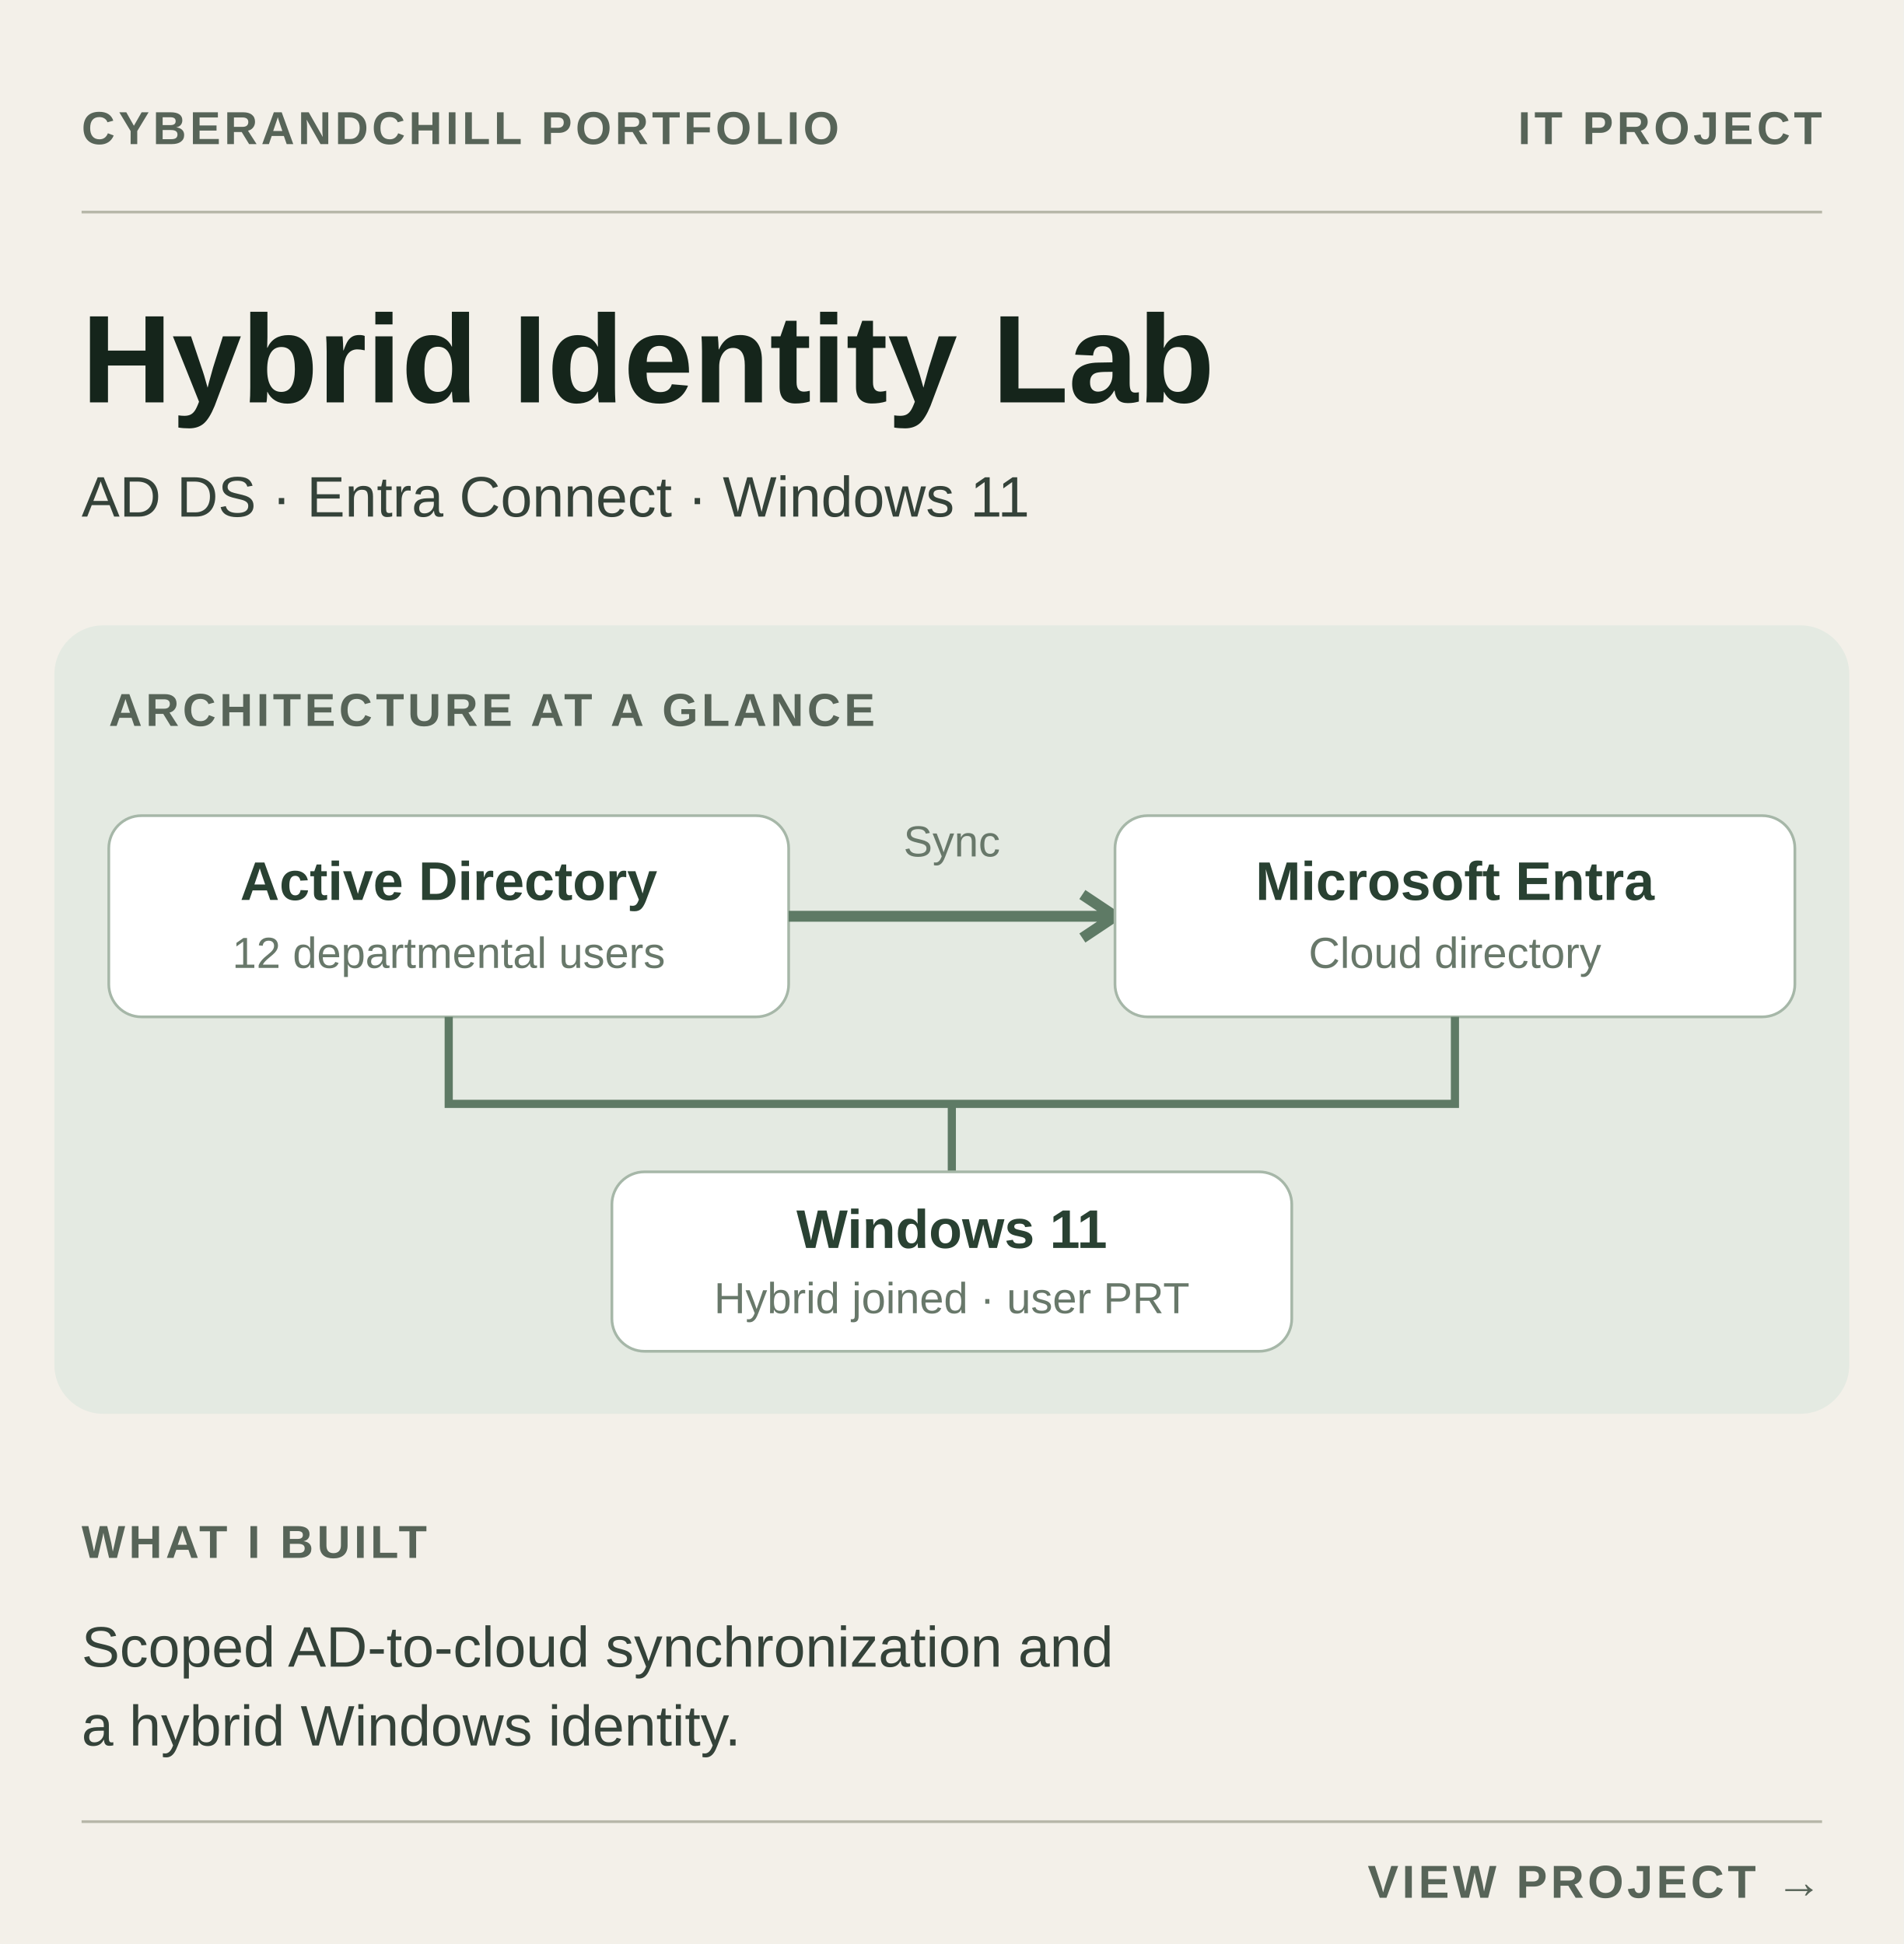
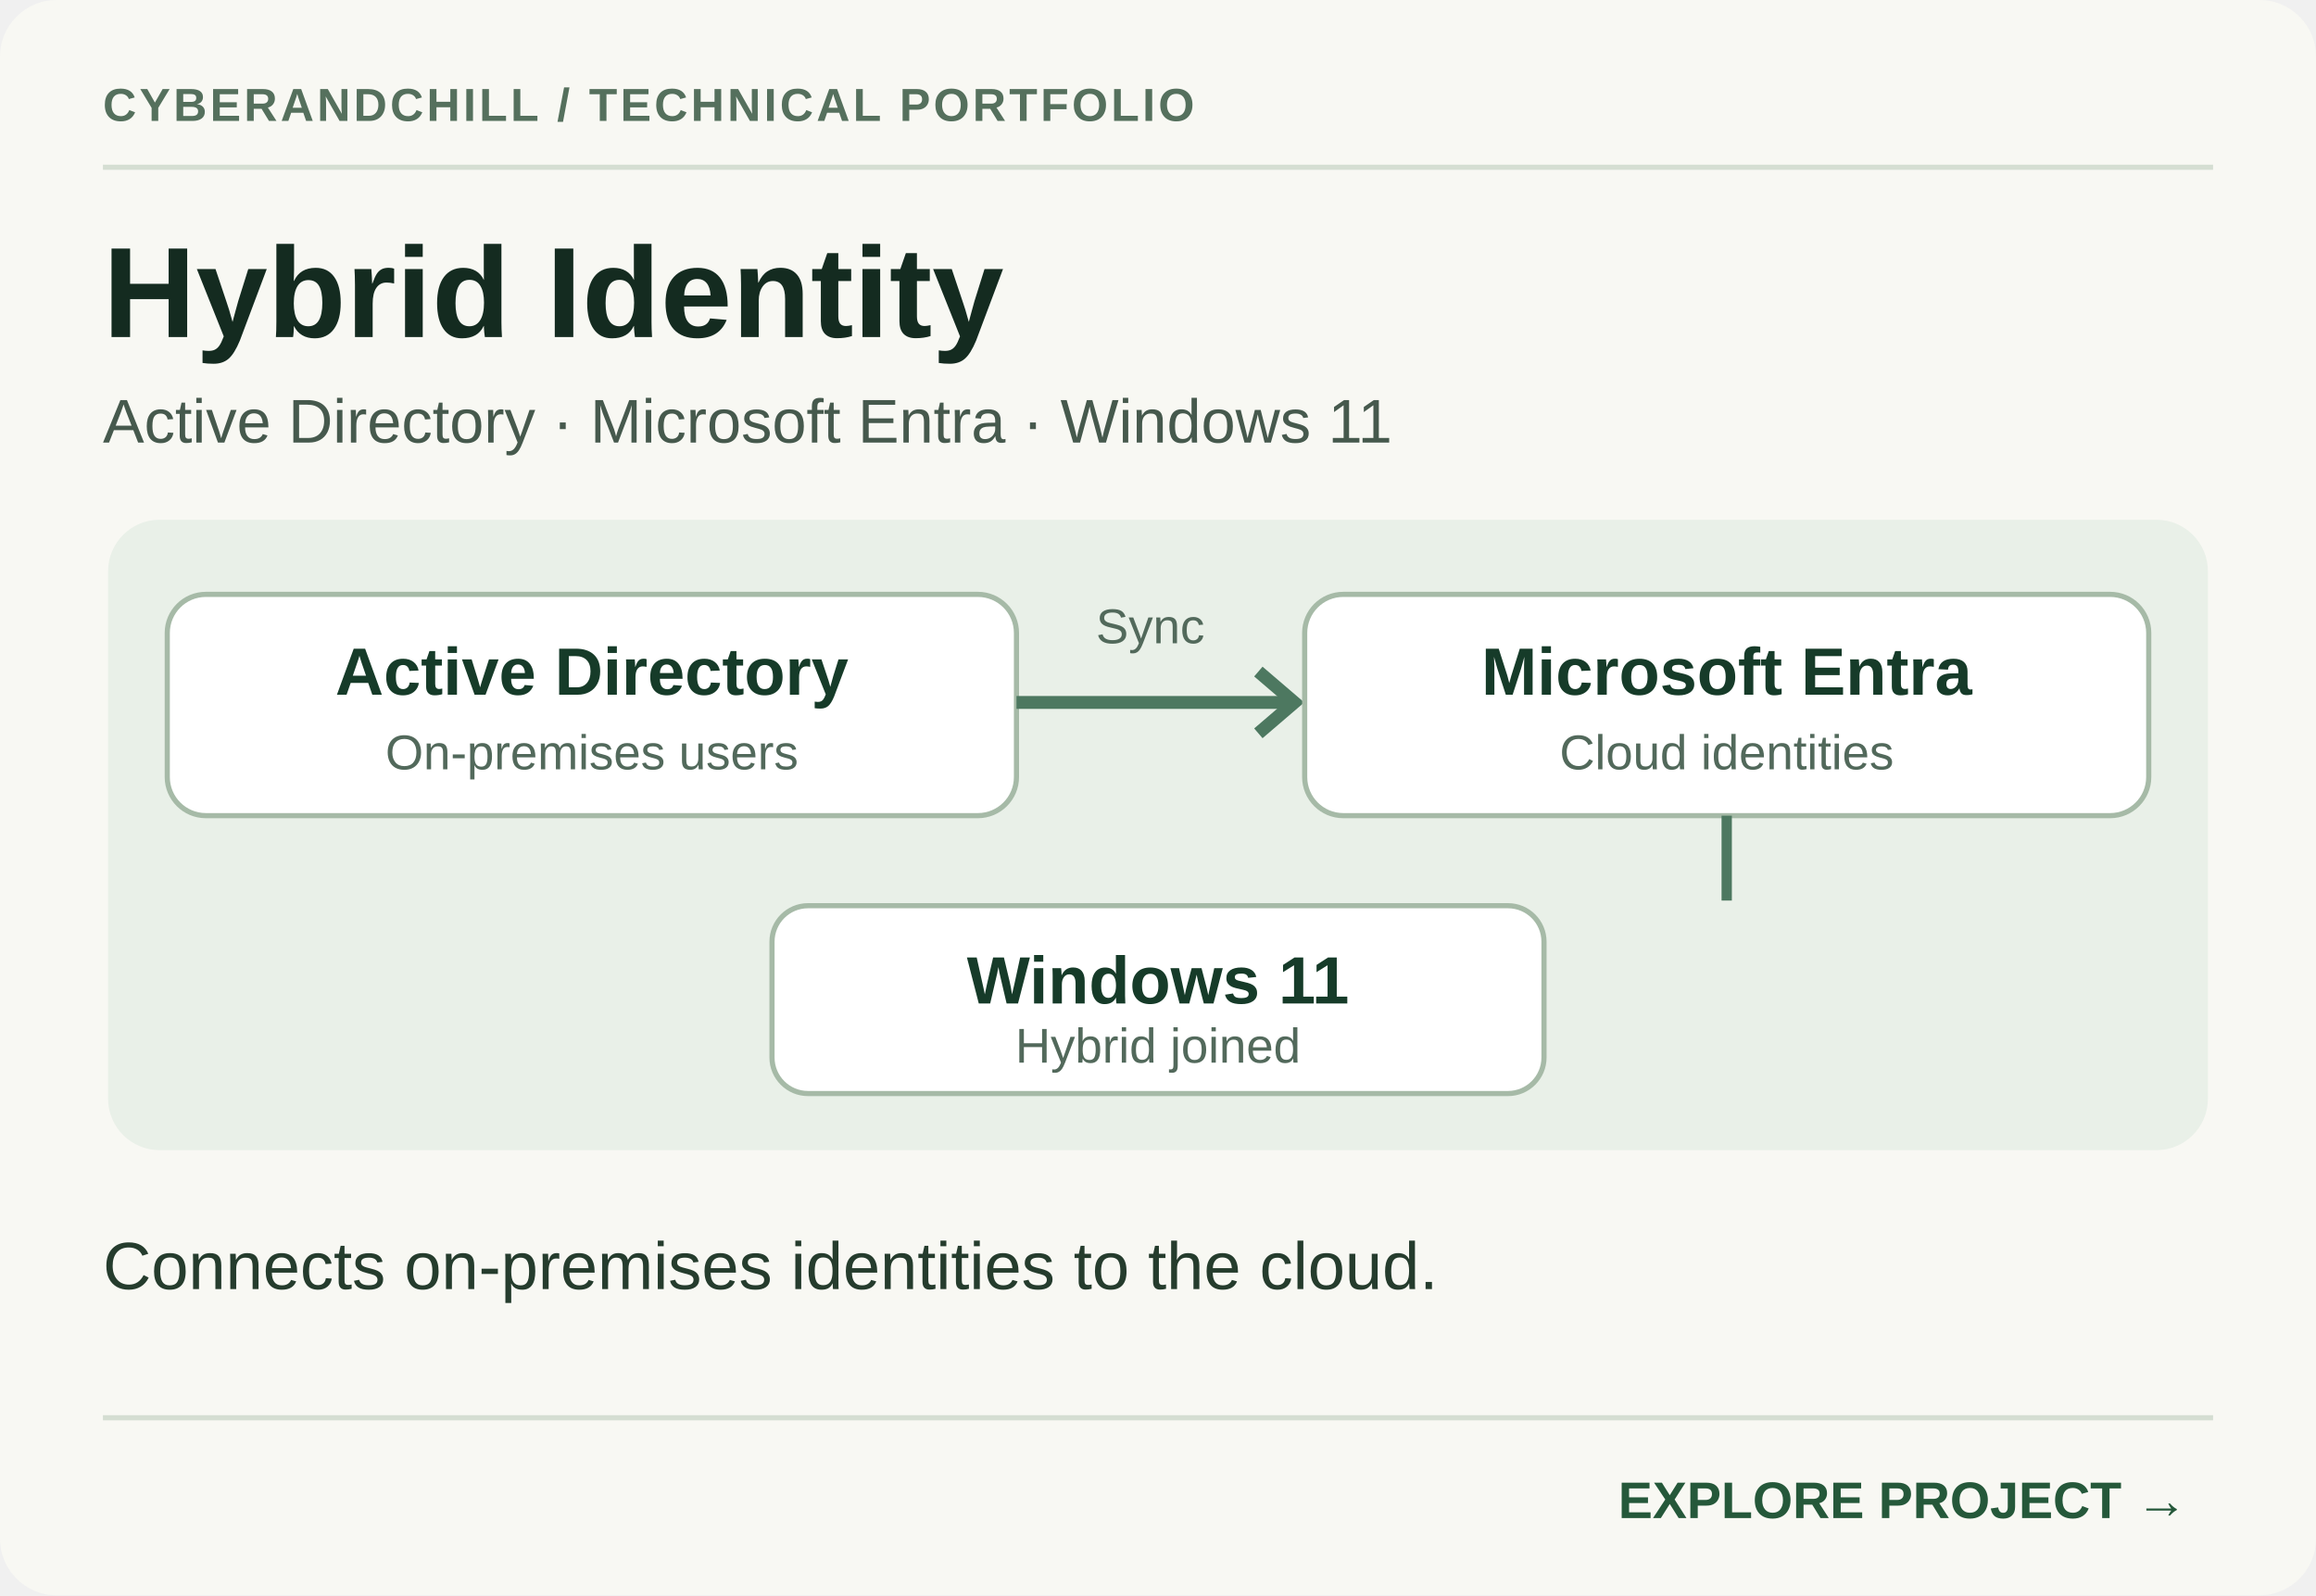
- <svg xmlns="http://www.w3.org/2000/svg" width="700" height="715" viewBox="0 0 700 715">
-   <style>text{font-family:Arial,sans-serif}.label{font-size:17px;letter-spacing:1.3px;fill:#576458;font-weight:bold}.title{font-size:46px;fill:#15251b;font-weight:bold}.body{font-size:21px;fill:#344239}.node{font-size:20px;font-weight:bold;fill:#294132;text-anchor:middle}.tiny{font-size:16px;fill:#68786a;text-anchor:middle}</style>
-   <rect width="700" height="715" fill="#f3f0e9" />
-   <text x="30" y="53" class="label">CYBERANDCHILL PORTFOLIO</text>
-   <text x="670" y="53" text-anchor="end" class="label">IT PROJECT</text>
-   <path d="M30 78 H670" stroke="#b7b7a9" />
-   <text x="30" y="148" class="title">Hybrid Identity Lab</text>
-   <text x="30" y="190" class="body">AD DS · Entra Connect · Windows 11</text>
-   <rect x="20" y="230" width="660" height="290" rx="18" fill="#e4eae2" />
-   <text x="40" y="267" class="label">ARCHITECTURE AT A GLANCE</text>
-   <rect x="40" y="300" width="250" height="74" rx="12" fill="white" stroke="#a6b7a8" />
-   <text x="165" y="331" class="node">Active Directory</text>
-   <text x="165" y="356" class="tiny">12 departmental users</text>
-   <path d="M290 337 H410 M398 329 L410 337 L398 345" stroke="#5e7a65" stroke-width="4" fill="none" />
-   <text x="350" y="315" class="tiny">Sync</text>
-   <rect x="410" y="300" width="250" height="74" rx="12" fill="white" stroke="#a6b7a8" />
-   <text x="535" y="331" class="node">Microsoft Entra</text>
-   <text x="535" y="356" class="tiny">Cloud directory</text>
-   <path d="M165 374 V406 H535 V374 M350 406 V431" stroke="#5e7a65" stroke-width="3" fill="none" />
-   <rect x="225" y="431" width="250" height="66" rx="12" fill="white" stroke="#a6b7a8" />
-   <text x="350" y="459" class="node">Windows 11</text>
-   <text x="350" y="483" class="tiny">Hybrid joined · user PRT</text>
-   <text x="30" y="573" class="label">WHAT I BUILT</text>
-   <text x="30" y="613" class="body">Scoped AD-to-cloud synchronization and</text>
-   <text x="30" y="642" class="body">a hybrid Windows identity.</text>
-   <path d="M30 670 H670" stroke="#b7b7a9" />
-   <text x="670" y="698" text-anchor="end" class="label">VIEW PROJECT →</text>
+ <svg xmlns="http://www.w3.org/2000/svg" width="900" height="620" viewBox="0 0 900 620">
+   <style>text{font-family:Arial,Helvetica,sans-serif}.eyebrow{font-size:18px;letter-spacing:1.2px;fill:#55705d;font-weight:700}.title{font-size:50px;font-weight:700;fill:#142b20}.sub{font-size:24px;fill:#46594d}.node{font-size:26px;font-weight:700;fill:#163b29;text-anchor:middle}.small{font-size:19px;fill:#52695b;text-anchor:middle}.summary{font-size:26px;fill:#253c2d}.cta{font-size:20px;fill:#25583a;font-weight:700}</style>
+   <rect width="900" height="620" rx="22" fill="#f8f8f3" />
+   <text x="40" y="47" class="eyebrow">CYBERANDCHILL  /  TECHNICAL PORTFOLIO</text>
+   <path d="M40 65H860" stroke="#d5ded2" stroke-width="2" />
+   <text x="40" y="131" class="title">Hybrid Identity</text>
+   <text x="40" y="172" class="sub">Active Directory  ·  Microsoft Entra  ·  Windows 11</text>
+   <rect x="42" y="202" width="816" height="245" rx="20" fill="#e9f0e8" />
+   <rect x="65" y="231" width="330" height="86" rx="15" fill="white" stroke="#a6baa7" stroke-width="2" />
+   <text x="230" y="270" class="node">Active Directory</text>
+   <text x="230" y="299" class="small">On-premises users</text>
+   <path d="M395 273H503" stroke="#4d7860" stroke-width="5" />
+   <path d="M489 261L503 273L489 285" stroke="#4d7860" fill="none" stroke-width="5" />
+   <text x="447" y="250" class="small">Sync</text>
+   <rect x="507" y="231" width="328" height="86" rx="15" fill="white" stroke="#a6baa7" stroke-width="2" />
+   <text x="671" y="270" class="node">Microsoft Entra</text>
+   <text x="671" y="299" class="small">Cloud identities</text>
+   <path d="M671 317V350" stroke="#4d7860" stroke-width="4" />
+   <rect x="300" y="352" width="300" height="73" rx="14" fill="white" stroke="#a6baa7" stroke-width="2" />
+   <text x="450" y="390" class="node">Windows 11</text>
+   <text x="450" y="413" class="small">Hybrid joined</text>
+   <text x="40" y="501" class="summary">Connects on-premises identities to the cloud.</text>
+   <path d="M40 551H860" stroke="#d5ded2" stroke-width="2" />
+   <text x="850" y="590" text-anchor="end" class="cta">EXPLORE PROJECT →</text>
</svg>
